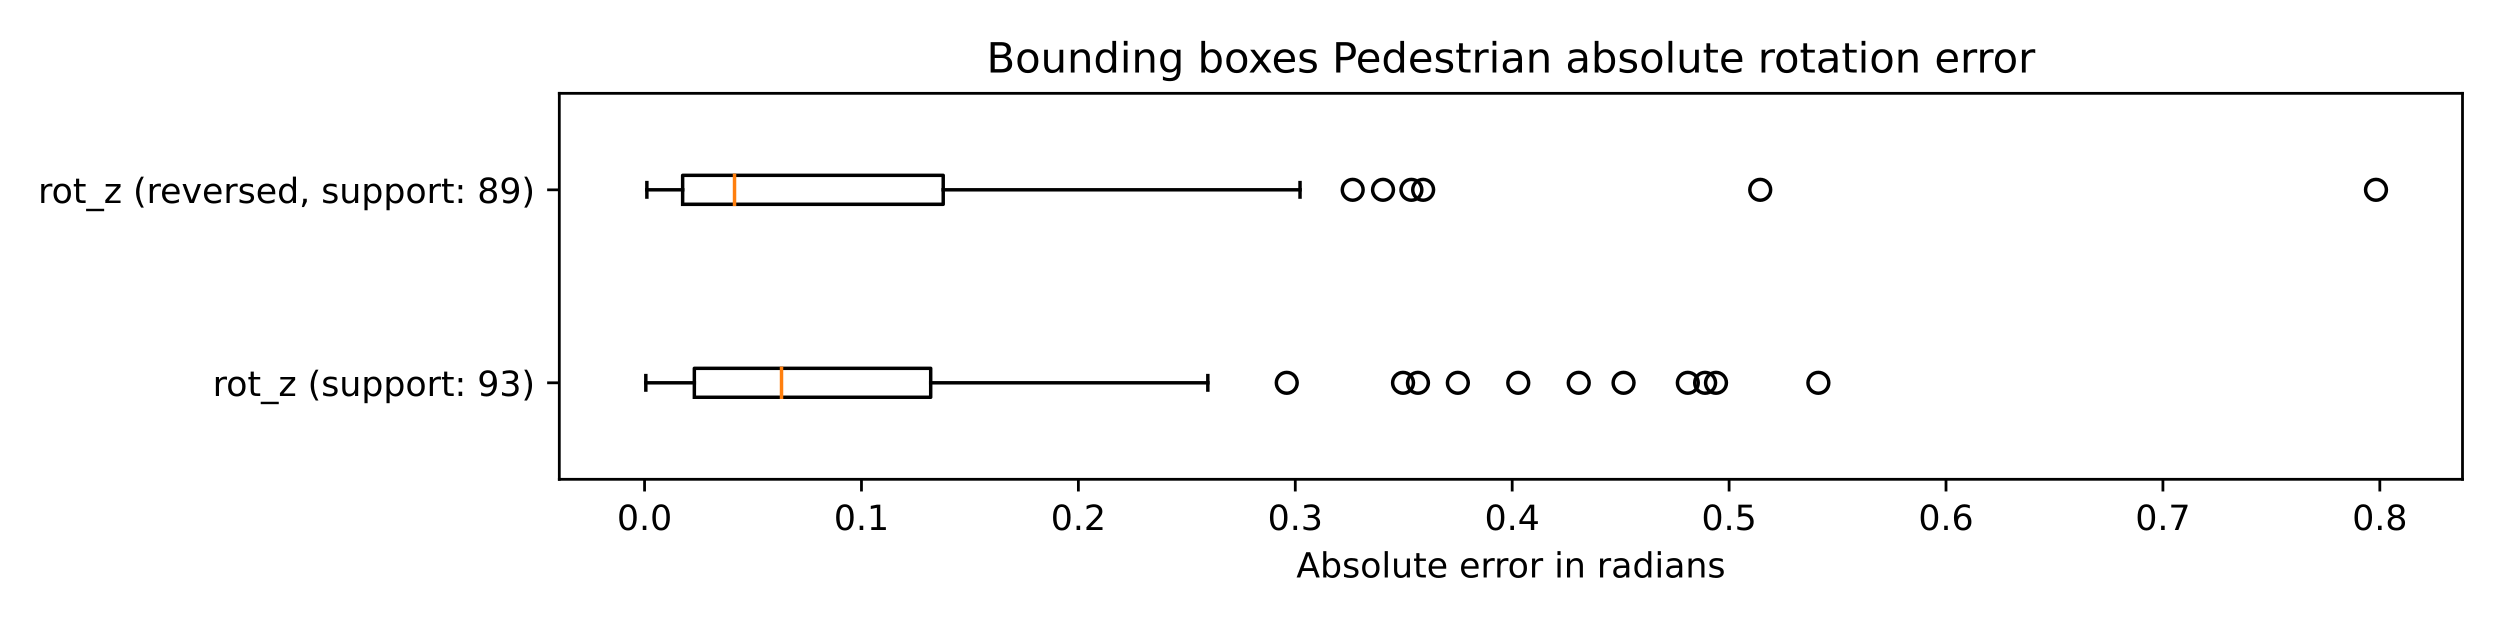
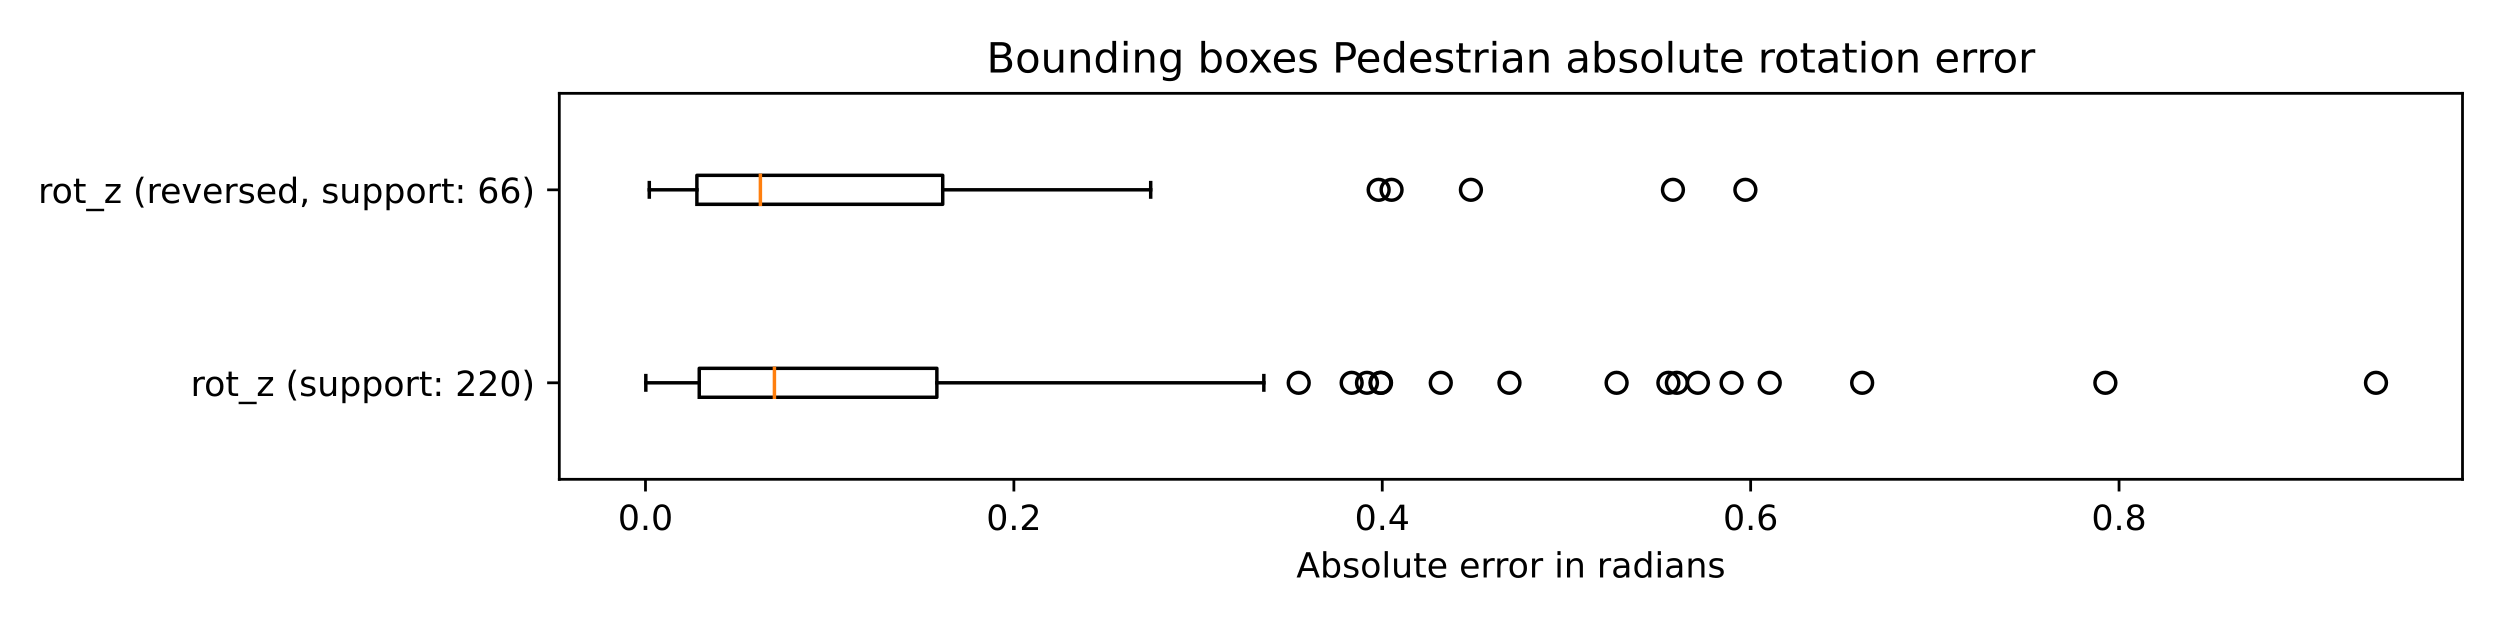
<svg xmlns="http://www.w3.org/2000/svg" xmlns:xlink="http://www.w3.org/1999/xlink" width="720pt" height="180pt" viewBox="0 0 720 180" version="1.1">
  <defs>
    <style type="text/css">*{stroke-linejoin: round; stroke-linecap: butt}</style>
  </defs>
  <g id="figure_1">
    <g id="patch_1">
      <path d="M 0 180  L 720 180  L 720 0  L 0 0  z " style="fill: #ffffff" />
    </g>
    <g id="axes_1">
      <g id="patch_2">
        <path d="M 161.08 138.04  L 709.2 138.04  L 709.2 26.88  L 161.08 26.88  z " style="fill: #ffffff" />
      </g>
      <g id="matplotlib.axis_1">
        <g id="xtick_1">
          <g id="line2d_1">
            <defs>
-               <path id="m7c2c3f7675" d="M 0 0  L 0 3.5  " style="stroke: #000000; stroke-width: 0.8" />
+               <path id="mb8ee60c4e0" d="M 0 0  L 0 3.5  " style="stroke: #000000; stroke-width: 0.8" />
            </defs>
            <g>
-               <use xlink:href="#m7c2c3f7675" x="185.633" y="138.04" style="stroke: #000000; stroke-width: 0.8" />
+               <use xlink:href="#mb8ee60c4e0" x="185.899" y="138.04" style="stroke: #000000; stroke-width: 0.8" />
            </g>
          </g>
          <g id="text_1">
-             <g transform="translate(177.6816 152.6384)scale(0.1 -0.1)">
+             <g transform="translate(177.9479 152.6384)scale(0.1 -0.1)">
              <defs>
                <path id="DejaVuSans-30" d="M 2034 4250  Q 1547 4250 1301 3770  Q 1056 3291 1056 2328  Q 1056 1369 1301 889  Q 1547 409 2034 409  Q 2525 409 2770 889  Q 3016 1369 3016 2328  Q 3016 3291 2770 3770  Q 2525 4250 2034 4250  z M 2034 4750  Q 2819 4750 3233 4129  Q 3647 3509 3647 2328  Q 3647 1150 3233 529  Q 2819 -91 2034 -91  Q 1250 -91 836 529  Q 422 1150 422 2328  Q 422 3509 836 4129  Q 1250 4750 2034 4750  z " transform="scale(0.015625)" />
                <path id="DejaVuSans-2e" d="M 684 794  L 1344 794  L 1344 0  L 684 0  L 684 794  z " transform="scale(0.015625)" />
              </defs>
              <use xlink:href="#DejaVuSans-30" />
              <use xlink:href="#DejaVuSans-2e" x="63.623" />
              <use xlink:href="#DejaVuSans-30" x="95.41" />
            </g>
          </g>
        </g>
        <g id="xtick_2">
          <g id="line2d_2">
            <g>
-               <use xlink:href="#m7c2c3f7675" x="248.103" y="138.04" style="stroke: #000000; stroke-width: 0.8" />
+               <use xlink:href="#mb8ee60c4e0" x="291.996" y="138.04" style="stroke: #000000; stroke-width: 0.8" />
            </g>
          </g>
          <g id="text_2">
-             <g transform="translate(240.1511 152.6384)scale(0.1 -0.1)">
-               <defs>
-                 <path id="DejaVuSans-31" d="M 794 531  L 1825 531  L 1825 4091  L 703 3866  L 703 4441  L 1819 4666  L 2450 4666  L 2450 531  L 3481 531  L 3481 0  L 794 0  L 794 531  z " transform="scale(0.015625)" />
-               </defs>
-               <use xlink:href="#DejaVuSans-30" />
-               <use xlink:href="#DejaVuSans-2e" x="63.623" />
-               <use xlink:href="#DejaVuSans-31" x="95.41" />
+             <g transform="translate(284.0441 152.6384)scale(0.1 -0.1)">
+               <defs>
+                 <path id="DejaVuSans-32" d="M 1228 531  L 3431 531  L 3431 0  L 469 0  L 469 531  Q 828 903 1448 1529  Q 2069 2156 2228 2338  Q 2531 2678 2651 2914  Q 2772 3150 2772 3378  Q 2772 3750 2511 3984  Q 2250 4219 1831 4219  Q 1534 4219 1204 4116  Q 875 4013 500 3803  L 500 4441  Q 881 4594 1212 4672  Q 1544 4750 1819 4750  Q 2544 4750 2975 4387  Q 3406 4025 3406 3419  Q 3406 3131 3298 2873  Q 3191 2616 2906 2266  Q 2828 2175 2409 1742  Q 1991 1309 1228 531  z " transform="scale(0.015625)" />
+               </defs>
+               <use xlink:href="#DejaVuSans-30" />
+               <use xlink:href="#DejaVuSans-2e" x="63.623" />
+               <use xlink:href="#DejaVuSans-32" x="95.41" />
            </g>
          </g>
        </g>
        <g id="xtick_3">
          <g id="line2d_3">
            <g>
-               <use xlink:href="#m7c2c3f7675" x="310.572" y="138.04" style="stroke: #000000; stroke-width: 0.8" />
+               <use xlink:href="#mb8ee60c4e0" x="398.092" y="138.04" style="stroke: #000000; stroke-width: 0.8" />
            </g>
          </g>
          <g id="text_3">
-             <g transform="translate(302.6206 152.6384)scale(0.1 -0.1)">
-               <defs>
-                 <path id="DejaVuSans-32" d="M 1228 531  L 3431 531  L 3431 0  L 469 0  L 469 531  Q 828 903 1448 1529  Q 2069 2156 2228 2338  Q 2531 2678 2651 2914  Q 2772 3150 2772 3378  Q 2772 3750 2511 3984  Q 2250 4219 1831 4219  Q 1534 4219 1204 4116  Q 875 4013 500 3803  L 500 4441  Q 881 4594 1212 4672  Q 1544 4750 1819 4750  Q 2544 4750 2975 4387  Q 3406 4025 3406 3419  Q 3406 3131 3298 2873  Q 3191 2616 2906 2266  Q 2828 2175 2409 1742  Q 1991 1309 1228 531  z " transform="scale(0.015625)" />
-               </defs>
-               <use xlink:href="#DejaVuSans-30" />
-               <use xlink:href="#DejaVuSans-2e" x="63.623" />
-               <use xlink:href="#DejaVuSans-32" x="95.41" />
+             <g transform="translate(390.1403 152.6384)scale(0.1 -0.1)">
+               <defs>
+                 <path id="DejaVuSans-34" d="M 2419 4116  L 825 1625  L 2419 1625  L 2419 4116  z M 2253 4666  L 3047 4666  L 3047 1625  L 3713 1625  L 3713 1100  L 3047 1100  L 3047 0  L 2419 0  L 2419 1100  L 313 1100  L 313 1709  L 2253 4666  z " transform="scale(0.015625)" />
+               </defs>
+               <use xlink:href="#DejaVuSans-30" />
+               <use xlink:href="#DejaVuSans-2e" x="63.623" />
+               <use xlink:href="#DejaVuSans-34" x="95.41" />
            </g>
          </g>
        </g>
        <g id="xtick_4">
          <g id="line2d_4">
            <g>
-               <use xlink:href="#m7c2c3f7675" x="373.042" y="138.04" style="stroke: #000000; stroke-width: 0.8" />
+               <use xlink:href="#mb8ee60c4e0" x="504.188" y="138.04" style="stroke: #000000; stroke-width: 0.8" />
            </g>
          </g>
          <g id="text_4">
-             <g transform="translate(365.0901 152.6384)scale(0.1 -0.1)">
-               <defs>
-                 <path id="DejaVuSans-33" d="M 2597 2516  Q 3050 2419 3304 2112  Q 3559 1806 3559 1356  Q 3559 666 3084 287  Q 2609 -91 1734 -91  Q 1441 -91 1130 -33  Q 819 25 488 141  L 488 750  Q 750 597 1062 519  Q 1375 441 1716 441  Q 2309 441 2620 675  Q 2931 909 2931 1356  Q 2931 1769 2642 2001  Q 2353 2234 1838 2234  L 1294 2234  L 1294 2753  L 1863 2753  Q 2328 2753 2575 2939  Q 2822 3125 2822 3475  Q 2822 3834 2567 4026  Q 2313 4219 1838 4219  Q 1578 4219 1281 4162  Q 984 4106 628 3988  L 628 4550  Q 988 4650 1302 4700  Q 1616 4750 1894 4750  Q 2613 4750 3031 4423  Q 3450 4097 3450 3541  Q 3450 3153 3228 2886  Q 3006 2619 2597 2516  z " transform="scale(0.015625)" />
-               </defs>
-               <use xlink:href="#DejaVuSans-30" />
-               <use xlink:href="#DejaVuSans-2e" x="63.623" />
-               <use xlink:href="#DejaVuSans-33" x="95.41" />
+             <g transform="translate(496.2365 152.6384)scale(0.1 -0.1)">
+               <defs>
+                 <path id="DejaVuSans-36" d="M 2113 2584  Q 1688 2584 1439 2293  Q 1191 2003 1191 1497  Q 1191 994 1439 701  Q 1688 409 2113 409  Q 2538 409 2786 701  Q 3034 994 3034 1497  Q 3034 2003 2786 2293  Q 2538 2584 2113 2584  z M 3366 4563  L 3366 3988  Q 3128 4100 2886 4159  Q 2644 4219 2406 4219  Q 1781 4219 1451 3797  Q 1122 3375 1075 2522  Q 1259 2794 1537 2939  Q 1816 3084 2150 3084  Q 2853 3084 3261 2657  Q 3669 2231 3669 1497  Q 3669 778 3244 343  Q 2819 -91 2113 -91  Q 1303 -91 875 529  Q 447 1150 447 2328  Q 447 3434 972 4092  Q 1497 4750 2381 4750  Q 2619 4750 2861 4703  Q 3103 4656 3366 4563  z " transform="scale(0.015625)" />
+               </defs>
+               <use xlink:href="#DejaVuSans-30" />
+               <use xlink:href="#DejaVuSans-2e" x="63.623" />
+               <use xlink:href="#DejaVuSans-36" x="95.41" />
            </g>
          </g>
        </g>
        <g id="xtick_5">
          <g id="line2d_5">
            <g>
-               <use xlink:href="#m7c2c3f7675" x="435.511" y="138.04" style="stroke: #000000; stroke-width: 0.8" />
+               <use xlink:href="#mb8ee60c4e0" x="610.284" y="138.04" style="stroke: #000000; stroke-width: 0.8" />
            </g>
          </g>
          <g id="text_5">
-             <g transform="translate(427.5596 152.6384)scale(0.1 -0.1)">
-               <defs>
-                 <path id="DejaVuSans-34" d="M 2419 4116  L 825 1625  L 2419 1625  L 2419 4116  z M 2253 4666  L 3047 4666  L 3047 1625  L 3713 1625  L 3713 1100  L 3047 1100  L 3047 0  L 2419 0  L 2419 1100  L 313 1100  L 313 1709  L 2253 4666  z " transform="scale(0.015625)" />
-               </defs>
-               <use xlink:href="#DejaVuSans-30" />
-               <use xlink:href="#DejaVuSans-2e" x="63.623" />
-               <use xlink:href="#DejaVuSans-34" x="95.41" />
-             </g>
-           </g>
-         </g>
-         <g id="xtick_6">
-           <g id="line2d_6">
-             <g>
-               <use xlink:href="#m7c2c3f7675" x="497.981" y="138.04" style="stroke: #000000; stroke-width: 0.8" />
-             </g>
-           </g>
-           <g id="text_6">
-             <g transform="translate(490.0292 152.6384)scale(0.1 -0.1)">
-               <defs>
-                 <path id="DejaVuSans-35" d="M 691 4666  L 3169 4666  L 3169 4134  L 1269 4134  L 1269 2991  Q 1406 3038 1543 3061  Q 1681 3084 1819 3084  Q 2600 3084 3056 2656  Q 3513 2228 3513 1497  Q 3513 744 3044 326  Q 2575 -91 1722 -91  Q 1428 -91 1123 -41  Q 819 9 494 109  L 494 744  Q 775 591 1075 516  Q 1375 441 1709 441  Q 2250 441 2565 725  Q 2881 1009 2881 1497  Q 2881 1984 2565 2268  Q 2250 2553 1709 2553  Q 1456 2553 1204 2497  Q 953 2441 691 2322  L 691 4666  z " transform="scale(0.015625)" />
-               </defs>
-               <use xlink:href="#DejaVuSans-30" />
-               <use xlink:href="#DejaVuSans-2e" x="63.623" />
-               <use xlink:href="#DejaVuSans-35" x="95.41" />
-             </g>
-           </g>
-         </g>
-         <g id="xtick_7">
-           <g id="line2d_7">
-             <g>
-               <use xlink:href="#m7c2c3f7675" x="560.45" y="138.04" style="stroke: #000000; stroke-width: 0.8" />
-             </g>
-           </g>
-           <g id="text_7">
-             <g transform="translate(552.4987 152.6384)scale(0.1 -0.1)">
-               <defs>
-                 <path id="DejaVuSans-36" d="M 2113 2584  Q 1688 2584 1439 2293  Q 1191 2003 1191 1497  Q 1191 994 1439 701  Q 1688 409 2113 409  Q 2538 409 2786 701  Q 3034 994 3034 1497  Q 3034 2003 2786 2293  Q 2538 2584 2113 2584  z M 3366 4563  L 3366 3988  Q 3128 4100 2886 4159  Q 2644 4219 2406 4219  Q 1781 4219 1451 3797  Q 1122 3375 1075 2522  Q 1259 2794 1537 2939  Q 1816 3084 2150 3084  Q 2853 3084 3261 2657  Q 3669 2231 3669 1497  Q 3669 778 3244 343  Q 2819 -91 2113 -91  Q 1303 -91 875 529  Q 447 1150 447 2328  Q 447 3434 972 4092  Q 1497 4750 2381 4750  Q 2619 4750 2861 4703  Q 3103 4656 3366 4563  z " transform="scale(0.015625)" />
-               </defs>
-               <use xlink:href="#DejaVuSans-30" />
-               <use xlink:href="#DejaVuSans-2e" x="63.623" />
-               <use xlink:href="#DejaVuSans-36" x="95.41" />
-             </g>
-           </g>
-         </g>
-         <g id="xtick_8">
-           <g id="line2d_8">
-             <g>
-               <use xlink:href="#m7c2c3f7675" x="622.92" y="138.04" style="stroke: #000000; stroke-width: 0.8" />
-             </g>
-           </g>
-           <g id="text_8">
-             <g transform="translate(614.9682 152.6384)scale(0.1 -0.1)">
-               <defs>
-                 <path id="DejaVuSans-37" d="M 525 4666  L 3525 4666  L 3525 4397  L 1831 0  L 1172 0  L 2766 4134  L 525 4134  L 525 4666  z " transform="scale(0.015625)" />
-               </defs>
-               <use xlink:href="#DejaVuSans-30" />
-               <use xlink:href="#DejaVuSans-2e" x="63.623" />
-               <use xlink:href="#DejaVuSans-37" x="95.41" />
-             </g>
-           </g>
-         </g>
-         <g id="xtick_9">
-           <g id="line2d_9">
-             <g>
-               <use xlink:href="#m7c2c3f7675" x="685.389" y="138.04" style="stroke: #000000; stroke-width: 0.8" />
-             </g>
-           </g>
-           <g id="text_9">
-             <g transform="translate(677.4377 152.6384)scale(0.1 -0.1)">
+             <g transform="translate(602.3327 152.6384)scale(0.1 -0.1)">
              <defs>
                <path id="DejaVuSans-38" d="M 2034 2216  Q 1584 2216 1326 1975  Q 1069 1734 1069 1313  Q 1069 891 1326 650  Q 1584 409 2034 409  Q 2484 409 2743 651  Q 3003 894 3003 1313  Q 3003 1734 2745 1975  Q 2488 2216 2034 2216  z M 1403 2484  Q 997 2584 770 2862  Q 544 3141 544 3541  Q 544 4100 942 4425  Q 1341 4750 2034 4750  Q 2731 4750 3128 4425  Q 3525 4100 3525 3541  Q 3525 3141 3298 2862  Q 3072 2584 2669 2484  Q 3125 2378 3379 2068  Q 3634 1759 3634 1313  Q 3634 634 3220 271  Q 2806 -91 2034 -91  Q 1263 -91 848 271  Q 434 634 434 1313  Q 434 1759 690 2068  Q 947 2378 1403 2484  z M 1172 3481  Q 1172 3119 1398 2916  Q 1625 2713 2034 2713  Q 2441 2713 2670 2916  Q 2900 3119 2900 3481  Q 2900 3844 2670 4047  Q 2441 4250 2034 4250  Q 1625 4250 1398 4047  Q 1172 3844 1172 3481  z " transform="scale(0.015625)" />
              </defs>
              <use xlink:href="#DejaVuSans-30" />
              <use xlink:href="#DejaVuSans-2e" x="63.623" />
              <use xlink:href="#DejaVuSans-38" x="95.41" />
            </g>
          </g>
        </g>
-         <g id="text_10">
+         <g id="text_6">
          <g transform="translate(373.3392 166.3166)scale(0.1 -0.1)">
            <defs>
              <path id="DejaVuSans-41" d="M 2188 4044  L 1331 1722  L 3047 1722  L 2188 4044  z M 1831 4666  L 2547 4666  L 4325 0  L 3669 0  L 3244 1197  L 1141 1197  L 716 0  L 50 0  L 1831 4666  z " transform="scale(0.015625)" />
              <path id="DejaVuSans-62" d="M 3116 1747  Q 3116 2381 2855 2742  Q 2594 3103 2138 3103  Q 1681 3103 1420 2742  Q 1159 2381 1159 1747  Q 1159 1113 1420 752  Q 1681 391 2138 391  Q 2594 391 2855 752  Q 3116 1113 3116 1747  z M 1159 2969  Q 1341 3281 1617 3432  Q 1894 3584 2278 3584  Q 2916 3584 3314 3078  Q 3713 2572 3713 1747  Q 3713 922 3314 415  Q 2916 -91 2278 -91  Q 1894 -91 1617 61  Q 1341 213 1159 525  L 1159 0  L 581 0  L 581 4863  L 1159 4863  L 1159 2969  z " transform="scale(0.015625)" />
              <path id="DejaVuSans-73" d="M 2834 3397  L 2834 2853  Q 2591 2978 2328 3040  Q 2066 3103 1784 3103  Q 1356 3103 1142 2972  Q 928 2841 928 2578  Q 928 2378 1081 2264  Q 1234 2150 1697 2047  L 1894 2003  Q 2506 1872 2764 1633  Q 3022 1394 3022 966  Q 3022 478 2636 193  Q 2250 -91 1575 -91  Q 1294 -91 989 -36  Q 684 19 347 128  L 347 722  Q 666 556 975 473  Q 1284 391 1588 391  Q 1994 391 2212 530  Q 2431 669 2431 922  Q 2431 1156 2273 1281  Q 2116 1406 1581 1522  L 1381 1569  Q 847 1681 609 1914  Q 372 2147 372 2553  Q 372 3047 722 3315  Q 1072 3584 1716 3584  Q 2034 3584 2315 3537  Q 2597 3491 2834 3397  z " transform="scale(0.015625)" />
              <path id="DejaVuSans-6f" d="M 1959 3097  Q 1497 3097 1228 2736  Q 959 2375 959 1747  Q 959 1119 1226 758  Q 1494 397 1959 397  Q 2419 397 2687 759  Q 2956 1122 2956 1747  Q 2956 2369 2687 2733  Q 2419 3097 1959 3097  z M 1959 3584  Q 2709 3584 3137 3096  Q 3566 2609 3566 1747  Q 3566 888 3137 398  Q 2709 -91 1959 -91  Q 1206 -91 779 398  Q 353 888 353 1747  Q 353 2609 779 3096  Q 1206 3584 1959 3584  z " transform="scale(0.015625)" />
              <path id="DejaVuSans-6c" d="M 603 4863  L 1178 4863  L 1178 0  L 603 0  L 603 4863  z " transform="scale(0.015625)" />
              <path id="DejaVuSans-75" d="M 544 1381  L 544 3500  L 1119 3500  L 1119 1403  Q 1119 906 1312 657  Q 1506 409 1894 409  Q 2359 409 2629 706  Q 2900 1003 2900 1516  L 2900 3500  L 3475 3500  L 3475 0  L 2900 0  L 2900 538  Q 2691 219 2414 64  Q 2138 -91 1772 -91  Q 1169 -91 856 284  Q 544 659 544 1381  z M 1991 3584  L 1991 3584  z " transform="scale(0.015625)" />
              <path id="DejaVuSans-74" d="M 1172 4494  L 1172 3500  L 2356 3500  L 2356 3053  L 1172 3053  L 1172 1153  Q 1172 725 1289 603  Q 1406 481 1766 481  L 2356 481  L 2356 0  L 1766 0  Q 1100 0 847 248  Q 594 497 594 1153  L 594 3053  L 172 3053  L 172 3500  L 594 3500  L 594 4494  L 1172 4494  z " transform="scale(0.015625)" />
              <path id="DejaVuSans-65" d="M 3597 1894  L 3597 1613  L 953 1613  Q 991 1019 1311 708  Q 1631 397 2203 397  Q 2534 397 2845 478  Q 3156 559 3463 722  L 3463 178  Q 3153 47 2828 -22  Q 2503 -91 2169 -91  Q 1331 -91 842 396  Q 353 884 353 1716  Q 353 2575 817 3079  Q 1281 3584 2069 3584  Q 2775 3584 3186 3129  Q 3597 2675 3597 1894  z M 3022 2063  Q 3016 2534 2758 2815  Q 2500 3097 2075 3097  Q 1594 3097 1305 2825  Q 1016 2553 972 2059  L 3022 2063  z " transform="scale(0.015625)" />
              <path id="DejaVuSans-20" transform="scale(0.015625)" />
              <path id="DejaVuSans-72" d="M 2631 2963  Q 2534 3019 2420 3045  Q 2306 3072 2169 3072  Q 1681 3072 1420 2755  Q 1159 2438 1159 1844  L 1159 0  L 581 0  L 581 3500  L 1159 3500  L 1159 2956  Q 1341 3275 1631 3429  Q 1922 3584 2338 3584  Q 2397 3584 2469 3576  Q 2541 3569 2628 3553  L 2631 2963  z " transform="scale(0.015625)" />
              <path id="DejaVuSans-69" d="M 603 3500  L 1178 3500  L 1178 0  L 603 0  L 603 3500  z M 603 4863  L 1178 4863  L 1178 4134  L 603 4134  L 603 4863  z " transform="scale(0.015625)" />
              <path id="DejaVuSans-6e" d="M 3513 2113  L 3513 0  L 2938 0  L 2938 2094  Q 2938 2591 2744 2837  Q 2550 3084 2163 3084  Q 1697 3084 1428 2787  Q 1159 2491 1159 1978  L 1159 0  L 581 0  L 581 3500  L 1159 3500  L 1159 2956  Q 1366 3272 1645 3428  Q 1925 3584 2291 3584  Q 2894 3584 3203 3211  Q 3513 2838 3513 2113  z " transform="scale(0.015625)" />
              <path id="DejaVuSans-61" d="M 2194 1759  Q 1497 1759 1228 1600  Q 959 1441 959 1056  Q 959 750 1161 570  Q 1363 391 1709 391  Q 2188 391 2477 730  Q 2766 1069 2766 1631  L 2766 1759  L 2194 1759  z M 3341 1997  L 3341 0  L 2766 0  L 2766 531  Q 2569 213 2275 61  Q 1981 -91 1556 -91  Q 1019 -91 701 211  Q 384 513 384 1019  Q 384 1609 779 1909  Q 1175 2209 1959 2209  L 2766 2209  L 2766 2266  Q 2766 2663 2505 2880  Q 2244 3097 1772 3097  Q 1472 3097 1187 3025  Q 903 2953 641 2809  L 641 3341  Q 956 3463 1253 3523  Q 1550 3584 1831 3584  Q 2591 3584 2966 3190  Q 3341 2797 3341 1997  z " transform="scale(0.015625)" />
              <path id="DejaVuSans-64" d="M 2906 2969  L 2906 4863  L 3481 4863  L 3481 0  L 2906 0  L 2906 525  Q 2725 213 2448 61  Q 2172 -91 1784 -91  Q 1150 -91 751 415  Q 353 922 353 1747  Q 353 2572 751 3078  Q 1150 3584 1784 3584  Q 2172 3584 2448 3432  Q 2725 3281 2906 2969  z M 947 1747  Q 947 1113 1208 752  Q 1469 391 1925 391  Q 2381 391 2643 752  Q 2906 1113 2906 1747  Q 2906 2381 2643 2742  Q 2381 3103 1925 3103  Q 1469 3103 1208 2742  Q 947 2381 947 1747  z " transform="scale(0.015625)" />
            </defs>
            <use xlink:href="#DejaVuSans-41" />
            <use xlink:href="#DejaVuSans-62" x="68.408" />
            <use xlink:href="#DejaVuSans-73" x="131.885" />
            <use xlink:href="#DejaVuSans-6f" x="183.984" />
            <use xlink:href="#DejaVuSans-6c" x="245.166" />
            <use xlink:href="#DejaVuSans-75" x="272.949" />
            <use xlink:href="#DejaVuSans-74" x="336.328" />
            <use xlink:href="#DejaVuSans-65" x="375.537" />
            <use xlink:href="#DejaVuSans-20" x="437.061" />
            <use xlink:href="#DejaVuSans-65" x="468.848" />
            <use xlink:href="#DejaVuSans-72" x="530.371" />
            <use xlink:href="#DejaVuSans-72" x="569.734" />
            <use xlink:href="#DejaVuSans-6f" x="608.598" />
            <use xlink:href="#DejaVuSans-72" x="669.779" />
            <use xlink:href="#DejaVuSans-20" x="710.893" />
            <use xlink:href="#DejaVuSans-69" x="742.68" />
            <use xlink:href="#DejaVuSans-6e" x="770.463" />
            <use xlink:href="#DejaVuSans-20" x="833.842" />
            <use xlink:href="#DejaVuSans-72" x="865.629" />
            <use xlink:href="#DejaVuSans-61" x="906.742" />
            <use xlink:href="#DejaVuSans-64" x="968.021" />
            <use xlink:href="#DejaVuSans-69" x="1031.498" />
            <use xlink:href="#DejaVuSans-61" x="1059.281" />
            <use xlink:href="#DejaVuSans-6e" x="1120.561" />
            <use xlink:href="#DejaVuSans-73" x="1183.939" />
          </g>
        </g>
      </g>
      <g id="matplotlib.axis_2">
        <g id="ytick_1">
-           <g id="line2d_10">
+           <g id="line2d_6">
            <defs>
-               <path id="m7f4e89181f" d="M 0 0  L -3.5 0  " style="stroke: #000000; stroke-width: 0.8" />
+               <path id="m06d9826f06" d="M 0 0  L -3.5 0  " style="stroke: #000000; stroke-width: 0.8" />
            </defs>
            <g>
-               <use xlink:href="#m7f4e89181f" x="161.08" y="110.25" style="stroke: #000000; stroke-width: 0.8" />
-             </g>
-           </g>
-           <g id="text_11">
-             <g transform="translate(61.25969 114.0438)scale(0.1 -0.1)">
+               <use xlink:href="#m06d9826f06" x="161.08" y="110.25" style="stroke: #000000; stroke-width: 0.8" />
+             </g>
+           </g>
+           <g id="text_7">
+             <g transform="translate(54.89719 114.0438)scale(0.1 -0.1)">
              <defs>
                <path id="DejaVuSans-5f" d="M 3263 -1063  L 3263 -1509  L -63 -1509  L -63 -1063  L 3263 -1063  z " transform="scale(0.015625)" />
                <path id="DejaVuSans-7a" d="M 353 3500  L 3084 3500  L 3084 2975  L 922 459  L 3084 459  L 3084 0  L 275 0  L 275 525  L 2438 3041  L 353 3041  L 353 3500  z " transform="scale(0.015625)" />
                <path id="DejaVuSans-28" d="M 1984 4856  Q 1566 4138 1362 3434  Q 1159 2731 1159 2009  Q 1159 1288 1364 580  Q 1569 -128 1984 -844  L 1484 -844  Q 1016 -109 783 600  Q 550 1309 550 2009  Q 550 2706 781 3412  Q 1013 4119 1484 4856  L 1984 4856  z " transform="scale(0.015625)" />
                <path id="DejaVuSans-70" d="M 1159 525  L 1159 -1331  L 581 -1331  L 581 3500  L 1159 3500  L 1159 2969  Q 1341 3281 1617 3432  Q 1894 3584 2278 3584  Q 2916 3584 3314 3078  Q 3713 2572 3713 1747  Q 3713 922 3314 415  Q 2916 -91 2278 -91  Q 1894 -91 1617 61  Q 1341 213 1159 525  z M 3116 1747  Q 3116 2381 2855 2742  Q 2594 3103 2138 3103  Q 1681 3103 1420 2742  Q 1159 2381 1159 1747  Q 1159 1113 1420 752  Q 1681 391 2138 391  Q 2594 391 2855 752  Q 3116 1113 3116 1747  z " transform="scale(0.015625)" />
                <path id="DejaVuSans-3a" d="M 750 794  L 1409 794  L 1409 0  L 750 0  L 750 794  z M 750 3309  L 1409 3309  L 1409 2516  L 750 2516  L 750 3309  z " transform="scale(0.015625)" />
-                 <path id="DejaVuSans-39" d="M 703 97  L 703 672  Q 941 559 1184 500  Q 1428 441 1663 441  Q 2288 441 2617 861  Q 2947 1281 2994 2138  Q 2813 1869 2534 1725  Q 2256 1581 1919 1581  Q 1219 1581 811 2004  Q 403 2428 403 3163  Q 403 3881 828 4315  Q 1253 4750 1959 4750  Q 2769 4750 3195 4129  Q 3622 3509 3622 2328  Q 3622 1225 3098 567  Q 2575 -91 1691 -91  Q 1453 -91 1209 -44  Q 966 3 703 97  z M 1959 2075  Q 2384 2075 2632 2365  Q 2881 2656 2881 3163  Q 2881 3666 2632 3958  Q 2384 4250 1959 4250  Q 1534 4250 1286 3958  Q 1038 3666 1038 3163  Q 1038 2656 1286 2365  Q 1534 2075 1959 2075  z " transform="scale(0.015625)" />
                <path id="DejaVuSans-29" d="M 513 4856  L 1013 4856  Q 1481 4119 1714 3412  Q 1947 2706 1947 2009  Q 1947 1309 1714 600  Q 1481 -109 1013 -844  L 513 -844  Q 928 -128 1133 580  Q 1338 1288 1338 2009  Q 1338 2731 1133 3434  Q 928 4138 513 4856  z " transform="scale(0.015625)" />
              </defs>
              <use xlink:href="#DejaVuSans-72" />
              <use xlink:href="#DejaVuSans-6f" x="38.863" />
              <use xlink:href="#DejaVuSans-74" x="100.045" />
              <use xlink:href="#DejaVuSans-5f" x="139.254" />
              <use xlink:href="#DejaVuSans-7a" x="189.254" />
              <use xlink:href="#DejaVuSans-20" x="241.744" />
              <use xlink:href="#DejaVuSans-28" x="273.531" />
              <use xlink:href="#DejaVuSans-73" x="312.545" />
              <use xlink:href="#DejaVuSans-75" x="364.645" />
              <use xlink:href="#DejaVuSans-70" x="428.023" />
              <use xlink:href="#DejaVuSans-70" x="491.5" />
              <use xlink:href="#DejaVuSans-6f" x="554.977" />
              <use xlink:href="#DejaVuSans-72" x="616.158" />
              <use xlink:href="#DejaVuSans-74" x="657.271" />
              <use xlink:href="#DejaVuSans-3a" x="696.48" />
              <use xlink:href="#DejaVuSans-20" x="730.172" />
-               <use xlink:href="#DejaVuSans-39" x="761.959" />
-               <use xlink:href="#DejaVuSans-33" x="825.582" />
-               <use xlink:href="#DejaVuSans-29" x="889.205" />
+               <use xlink:href="#DejaVuSans-32" x="761.959" />
+               <use xlink:href="#DejaVuSans-32" x="825.582" />
+               <use xlink:href="#DejaVuSans-30" x="889.205" />
+               <use xlink:href="#DejaVuSans-29" x="952.828" />
            </g>
          </g>
        </g>
        <g id="ytick_2">
-           <g id="line2d_11">
-             <g>
-               <use xlink:href="#m7f4e89181f" x="161.08" y="54.67" style="stroke: #000000; stroke-width: 0.8" />
-             </g>
-           </g>
-           <g id="text_12">
+           <g id="line2d_7">
+             <g>
+               <use xlink:href="#m06d9826f06" x="161.08" y="54.67" style="stroke: #000000; stroke-width: 0.8" />
+             </g>
+           </g>
+           <g id="text_8">
            <g transform="translate(10.97063 58.46922)scale(0.1 -0.1)">
              <defs>
                <path id="DejaVuSans-76" d="M 191 3500  L 800 3500  L 1894 563  L 2988 3500  L 3597 3500  L 2284 0  L 1503 0  L 191 3500  z " transform="scale(0.015625)" />
                <path id="DejaVuSans-2c" d="M 750 794  L 1409 794  L 1409 256  L 897 -744  L 494 -744  L 750 256  L 750 794  z " transform="scale(0.015625)" />
              </defs>
              <use xlink:href="#DejaVuSans-72" />
              <use xlink:href="#DejaVuSans-6f" x="38.863" />
              <use xlink:href="#DejaVuSans-74" x="100.045" />
              <use xlink:href="#DejaVuSans-5f" x="139.254" />
              <use xlink:href="#DejaVuSans-7a" x="189.254" />
              <use xlink:href="#DejaVuSans-20" x="241.744" />
              <use xlink:href="#DejaVuSans-28" x="273.531" />
              <use xlink:href="#DejaVuSans-72" x="312.545" />
              <use xlink:href="#DejaVuSans-65" x="351.408" />
              <use xlink:href="#DejaVuSans-76" x="412.932" />
              <use xlink:href="#DejaVuSans-65" x="472.111" />
              <use xlink:href="#DejaVuSans-72" x="533.635" />
              <use xlink:href="#DejaVuSans-73" x="574.748" />
              <use xlink:href="#DejaVuSans-65" x="626.848" />
              <use xlink:href="#DejaVuSans-64" x="688.371" />
              <use xlink:href="#DejaVuSans-2c" x="751.848" />
              <use xlink:href="#DejaVuSans-20" x="783.635" />
              <use xlink:href="#DejaVuSans-73" x="815.422" />
              <use xlink:href="#DejaVuSans-75" x="867.521" />
              <use xlink:href="#DejaVuSans-70" x="930.9" />
              <use xlink:href="#DejaVuSans-70" x="994.377" />
              <use xlink:href="#DejaVuSans-6f" x="1057.854" />
              <use xlink:href="#DejaVuSans-72" x="1119.035" />
              <use xlink:href="#DejaVuSans-74" x="1160.148" />
              <use xlink:href="#DejaVuSans-3a" x="1199.357" />
              <use xlink:href="#DejaVuSans-20" x="1233.049" />
-               <use xlink:href="#DejaVuSans-38" x="1264.836" />
-               <use xlink:href="#DejaVuSans-39" x="1328.459" />
+               <use xlink:href="#DejaVuSans-36" x="1264.836" />
+               <use xlink:href="#DejaVuSans-36" x="1328.459" />
              <use xlink:href="#DejaVuSans-29" x="1392.082" />
            </g>
          </g>
        </g>
      </g>
+       <g id="line2d_8">
+         <path d="M 201.384 114.418  L 201.384 106.082  L 269.818 106.082  L 269.818 114.418  L 201.384 114.418  " clip-path="url(#pc46231540d)" style="fill: none; stroke: #000000; stroke-linecap: square" />
+       </g>
+       <g id="line2d_9">
+         <path d="M 201.384 110.25  L 185.995 110.25  " clip-path="url(#pc46231540d)" style="fill: none; stroke: #000000; stroke-linecap: square" />
+       </g>
+       <g id="line2d_10">
+         <path d="M 269.818 110.25  L 363.986 110.25  " clip-path="url(#pc46231540d)" style="fill: none; stroke: #000000; stroke-linecap: square" />
+       </g>
+       <g id="line2d_11">
+         <path d="M 185.995 112.334  L 185.995 108.166  " clip-path="url(#pc46231540d)" style="fill: none; stroke: #000000; stroke-linecap: square" />
+       </g>
      <g id="line2d_12">
-         <path d="M 199.971 114.418  L 199.971 106.082  L 268.04 106.082  L 268.04 114.418  L 199.971 114.418  " clip-path="url(#pf03df7c2d0)" style="fill: none; stroke: #000000; stroke-linecap: square" />
+         <path d="M 363.986 112.334  L 363.986 108.166  " clip-path="url(#pc46231540d)" style="fill: none; stroke: #000000; stroke-linecap: square" />
      </g>
      <g id="line2d_13">
-         <path d="M 199.971 110.25  L 185.995 110.25  " clip-path="url(#pf03df7c2d0)" style="fill: none; stroke: #000000; stroke-linecap: square" />
+         <defs>
+           <path id="m5059abcd4f" d="M 0 3  C 0.796 3 1.559 2.684 2.121 2.121  C 2.684 1.559 3 0.796 3 0  C 3 -0.796 2.684 -1.559 2.121 -2.121  C 1.559 -2.684 0.796 -3 0 -3  C -0.796 -3 -1.559 -2.684 -2.121 -2.121  C -2.684 -1.559 -3 -0.796 -3 0  C -3 0.796 -2.684 1.559 -2.121 2.121  C -1.559 2.684 -0.796 3 0 3  z " style="stroke: #000000" />
+         </defs>
+         <g clip-path="url(#pc46231540d)">
+           <use xlink:href="#m5059abcd4f" x="482.94" y="110.25" style="fill-opacity: 0; stroke: #000000" />
+           <use xlink:href="#m5059abcd4f" x="606.345" y="110.25" style="fill-opacity: 0; stroke: #000000" />
+           <use xlink:href="#m5059abcd4f" x="389.275" y="110.25" style="fill-opacity: 0; stroke: #000000" />
+           <use xlink:href="#m5059abcd4f" x="536.299" y="110.25" style="fill-opacity: 0; stroke: #000000" />
+           <use xlink:href="#m5059abcd4f" x="684.285" y="110.25" style="fill-opacity: 0; stroke: #000000" />
+           <use xlink:href="#m5059abcd4f" x="393.689" y="110.25" style="fill-opacity: 0; stroke: #000000" />
+           <use xlink:href="#m5059abcd4f" x="414.941" y="110.25" style="fill-opacity: 0; stroke: #000000" />
+           <use xlink:href="#m5059abcd4f" x="397.731" y="110.25" style="fill-opacity: 0; stroke: #000000" />
+           <use xlink:href="#m5059abcd4f" x="397.576" y="110.25" style="fill-opacity: 0; stroke: #000000" />
+           <use xlink:href="#m5059abcd4f" x="374.032" y="110.25" style="fill-opacity: 0; stroke: #000000" />
+           <use xlink:href="#m5059abcd4f" x="465.583" y="110.25" style="fill-opacity: 0; stroke: #000000" />
+           <use xlink:href="#m5059abcd4f" x="488.994" y="110.25" style="fill-opacity: 0; stroke: #000000" />
+           <use xlink:href="#m5059abcd4f" x="434.725" y="110.25" style="fill-opacity: 0; stroke: #000000" />
+           <use xlink:href="#m5059abcd4f" x="480.495" y="110.25" style="fill-opacity: 0; stroke: #000000" />
+           <use xlink:href="#m5059abcd4f" x="498.689" y="110.25" style="fill-opacity: 0; stroke: #000000" />
+           <use xlink:href="#m5059abcd4f" x="509.68" y="110.25" style="fill-opacity: 0; stroke: #000000" />
+         </g>
      </g>
      <g id="line2d_14">
-         <path d="M 268.04 110.25  L 347.854 110.25  " clip-path="url(#pf03df7c2d0)" style="fill: none; stroke: #000000; stroke-linecap: square" />
+         <path d="M 200.704 58.839  L 200.704 50.502  L 271.503 50.502  L 271.503 58.839  L 200.704 58.839  " clip-path="url(#pc46231540d)" style="fill: none; stroke: #000000; stroke-linecap: square" />
      </g>
      <g id="line2d_15">
-         <path d="M 185.995 112.334  L 185.995 108.166  " clip-path="url(#pf03df7c2d0)" style="fill: none; stroke: #000000; stroke-linecap: square" />
+         <path d="M 200.704 54.67  L 186.999 54.67  " clip-path="url(#pc46231540d)" style="fill: none; stroke: #000000; stroke-linecap: square" />
      </g>
      <g id="line2d_16">
-         <path d="M 347.854 112.334  L 347.854 108.166  " clip-path="url(#pf03df7c2d0)" style="fill: none; stroke: #000000; stroke-linecap: square" />
+         <path d="M 271.503 54.67  L 331.399 54.67  " clip-path="url(#pc46231540d)" style="fill: none; stroke: #000000; stroke-linecap: square" />
      </g>
      <g id="line2d_17">
-         <defs>
-           <path id="m1a368145c4" d="M 0 3  C 0.796 3 1.559 2.684 2.121 2.121  C 2.684 1.559 3 0.796 3 0  C 3 -0.796 2.684 -1.559 2.121 -2.121  C 1.559 -2.684 0.796 -3 0 -3  C -0.796 -3 -1.559 -2.684 -2.121 -2.121  C -2.684 -1.559 -3 -0.796 -3 0  C -3 0.796 -2.684 1.559 -2.121 2.121  C -1.559 2.684 -0.796 3 0 3  z " style="stroke: #000000" />
-         </defs>
-         <g clip-path="url(#pf03df7c2d0)">
-           <use xlink:href="#m1a368145c4" x="370.585" y="110.25" style="fill-opacity: 0; stroke: #000000" />
-           <use xlink:href="#m1a368145c4" x="486.097" y="110.25" style="fill-opacity: 0; stroke: #000000" />
-           <use xlink:href="#m1a368145c4" x="419.864" y="110.25" style="fill-opacity: 0; stroke: #000000" />
-           <use xlink:href="#m1a368145c4" x="491.074" y="110.25" style="fill-opacity: 0; stroke: #000000" />
-           <use xlink:href="#m1a368145c4" x="454.676" y="110.25" style="fill-opacity: 0; stroke: #000000" />
-           <use xlink:href="#m1a368145c4" x="408.374" y="110.25" style="fill-opacity: 0; stroke: #000000" />
-           <use xlink:href="#m1a368145c4" x="404.072" y="110.25" style="fill-opacity: 0; stroke: #000000" />
-           <use xlink:href="#m1a368145c4" x="437.259" y="110.25" style="fill-opacity: 0; stroke: #000000" />
-           <use xlink:href="#m1a368145c4" x="523.692" y="110.25" style="fill-opacity: 0; stroke: #000000" />
-           <use xlink:href="#m1a368145c4" x="494.208" y="110.25" style="fill-opacity: 0; stroke: #000000" />
-           <use xlink:href="#m1a368145c4" x="467.584" y="110.25" style="fill-opacity: 0; stroke: #000000" />
-         </g>
+         <path d="M 186.999 56.754  L 186.999 52.586  " clip-path="url(#pc46231540d)" style="fill: none; stroke: #000000; stroke-linecap: square" />
      </g>
      <g id="line2d_18">
-         <path d="M 196.601 58.839  L 196.601 50.502  L 271.647 50.502  L 271.647 58.839  L 196.601 58.839  " clip-path="url(#pf03df7c2d0)" style="fill: none; stroke: #000000; stroke-linecap: square" />
+         <path d="M 331.399 56.754  L 331.399 52.586  " clip-path="url(#pc46231540d)" style="fill: none; stroke: #000000; stroke-linecap: square" />
      </g>
      <g id="line2d_19">
-         <path d="M 196.601 54.67  L 186.299 54.67  " clip-path="url(#pf03df7c2d0)" style="fill: none; stroke: #000000; stroke-linecap: square" />
+         <g clip-path="url(#pc46231540d)">
+           <use xlink:href="#m5059abcd4f" x="423.622" y="54.67" style="fill-opacity: 0; stroke: #000000" />
+           <use xlink:href="#m5059abcd4f" x="502.668" y="54.67" style="fill-opacity: 0; stroke: #000000" />
+           <use xlink:href="#m5059abcd4f" x="397.055" y="54.67" style="fill-opacity: 0; stroke: #000000" />
+           <use xlink:href="#m5059abcd4f" x="481.806" y="54.67" style="fill-opacity: 0; stroke: #000000" />
+           <use xlink:href="#m5059abcd4f" x="400.773" y="54.67" style="fill-opacity: 0; stroke: #000000" />
+         </g>
      </g>
      <g id="line2d_20">
-         <path d="M 271.647 54.67  L 374.406 54.67  " clip-path="url(#pf03df7c2d0)" style="fill: none; stroke: #000000; stroke-linecap: square" />
+         <path d="M 223.033 114.418  L 223.033 106.082  " clip-path="url(#pc46231540d)" style="fill: none; stroke: #ff7f0e; stroke-linecap: square" />
      </g>
      <g id="line2d_21">
-         <path d="M 186.299 56.754  L 186.299 52.586  " clip-path="url(#pf03df7c2d0)" style="fill: none; stroke: #000000; stroke-linecap: square" />
-       </g>
-       <g id="line2d_22">
-         <path d="M 374.406 56.754  L 374.406 52.586  " clip-path="url(#pf03df7c2d0)" style="fill: none; stroke: #000000; stroke-linecap: square" />
-       </g>
-       <g id="line2d_23">
-         <g clip-path="url(#pf03df7c2d0)">
-           <use xlink:href="#m1a368145c4" x="506.946" y="54.67" style="fill-opacity: 0; stroke: #000000" />
-           <use xlink:href="#m1a368145c4" x="409.865" y="54.67" style="fill-opacity: 0; stroke: #000000" />
-           <use xlink:href="#m1a368145c4" x="406.485" y="54.67" style="fill-opacity: 0; stroke: #000000" />
-           <use xlink:href="#m1a368145c4" x="389.579" y="54.67" style="fill-opacity: 0; stroke: #000000" />
-           <use xlink:href="#m1a368145c4" x="684.285" y="54.67" style="fill-opacity: 0; stroke: #000000" />
-           <use xlink:href="#m1a368145c4" x="398.308" y="54.67" style="fill-opacity: 0; stroke: #000000" />
-         </g>
-       </g>
-       <g id="line2d_24">
-         <path d="M 225.076 114.418  L 225.076 106.082  " clip-path="url(#pf03df7c2d0)" style="fill: none; stroke: #ff7f0e; stroke-linecap: square" />
-       </g>
-       <g id="line2d_25">
-         <path d="M 211.543 58.839  L 211.543 50.502  " clip-path="url(#pf03df7c2d0)" style="fill: none; stroke: #ff7f0e; stroke-linecap: square" />
+         <path d="M 218.993 58.839  L 218.993 50.502  " clip-path="url(#pc46231540d)" style="fill: none; stroke: #ff7f0e; stroke-linecap: square" />
      </g>
      <g id="patch_3">
        <path d="M 161.08 138.04  L 161.08 26.88  " style="fill: none; stroke: #000000; stroke-width: 0.8; stroke-linejoin: miter; stroke-linecap: square" />
      </g>
      <g id="patch_4">
        <path d="M 709.2 138.04  L 709.2 26.88  " style="fill: none; stroke: #000000; stroke-width: 0.8; stroke-linejoin: miter; stroke-linecap: square" />
      </g>
      <g id="patch_5">
        <path d="M 161.08 138.04  L 709.2 138.04  " style="fill: none; stroke: #000000; stroke-width: 0.8; stroke-linejoin: miter; stroke-linecap: square" />
      </g>
      <g id="patch_6">
        <path d="M 161.08 26.88  L 709.2 26.88  " style="fill: none; stroke: #000000; stroke-width: 0.8; stroke-linejoin: miter; stroke-linecap: square" />
      </g>
-       <g id="text_13">
+       <g id="text_9">
        <g transform="translate(284.1237 20.88)scale(0.12 -0.12)">
          <defs>
            <path id="DejaVuSans-42" d="M 1259 2228  L 1259 519  L 2272 519  Q 2781 519 3026 730  Q 3272 941 3272 1375  Q 3272 1813 3026 2020  Q 2781 2228 2272 2228  L 1259 2228  z M 1259 4147  L 1259 2741  L 2194 2741  Q 2656 2741 2882 2914  Q 3109 3088 3109 3444  Q 3109 3797 2882 3972  Q 2656 4147 2194 4147  L 1259 4147  z M 628 4666  L 2241 4666  Q 2963 4666 3353 4366  Q 3744 4066 3744 3513  Q 3744 3084 3544 2831  Q 3344 2578 2956 2516  Q 3422 2416 3680 2098  Q 3938 1781 3938 1306  Q 3938 681 3513 340  Q 3088 0 2303 0  L 628 0  L 628 4666  z " transform="scale(0.015625)" />
            <path id="DejaVuSans-67" d="M 2906 1791  Q 2906 2416 2648 2759  Q 2391 3103 1925 3103  Q 1463 3103 1205 2759  Q 947 2416 947 1791  Q 947 1169 1205 825  Q 1463 481 1925 481  Q 2391 481 2648 825  Q 2906 1169 2906 1791  z M 3481 434  Q 3481 -459 3084 -895  Q 2688 -1331 1869 -1331  Q 1566 -1331 1297 -1286  Q 1028 -1241 775 -1147  L 775 -588  Q 1028 -725 1275 -790  Q 1522 -856 1778 -856  Q 2344 -856 2625 -561  Q 2906 -266 2906 331  L 2906 616  Q 2728 306 2450 153  Q 2172 0 1784 0  Q 1141 0 747 490  Q 353 981 353 1791  Q 353 2603 747 3093  Q 1141 3584 1784 3584  Q 2172 3584 2450 3431  Q 2728 3278 2906 2969  L 2906 3500  L 3481 3500  L 3481 434  z " transform="scale(0.015625)" />
            <path id="DejaVuSans-78" d="M 3513 3500  L 2247 1797  L 3578 0  L 2900 0  L 1881 1375  L 863 0  L 184 0  L 1544 1831  L 300 3500  L 978 3500  L 1906 2253  L 2834 3500  L 3513 3500  z " transform="scale(0.015625)" />
            <path id="DejaVuSans-50" d="M 1259 4147  L 1259 2394  L 2053 2394  Q 2494 2394 2734 2622  Q 2975 2850 2975 3272  Q 2975 3691 2734 3919  Q 2494 4147 2053 4147  L 1259 4147  z M 628 4666  L 2053 4666  Q 2838 4666 3239 4311  Q 3641 3956 3641 3272  Q 3641 2581 3239 2228  Q 2838 1875 2053 1875  L 1259 1875  L 1259 0  L 628 0  L 628 4666  z " transform="scale(0.015625)" />
          </defs>
          <use xlink:href="#DejaVuSans-42" />
          <use xlink:href="#DejaVuSans-6f" x="68.604" />
          <use xlink:href="#DejaVuSans-75" x="129.785" />
          <use xlink:href="#DejaVuSans-6e" x="193.164" />
          <use xlink:href="#DejaVuSans-64" x="256.543" />
          <use xlink:href="#DejaVuSans-69" x="320.02" />
          <use xlink:href="#DejaVuSans-6e" x="347.803" />
          <use xlink:href="#DejaVuSans-67" x="411.182" />
          <use xlink:href="#DejaVuSans-20" x="474.658" />
          <use xlink:href="#DejaVuSans-62" x="506.445" />
          <use xlink:href="#DejaVuSans-6f" x="569.922" />
          <use xlink:href="#DejaVuSans-78" x="627.979" />
          <use xlink:href="#DejaVuSans-65" x="684.033" />
          <use xlink:href="#DejaVuSans-73" x="745.557" />
          <use xlink:href="#DejaVuSans-20" x="797.656" />
          <use xlink:href="#DejaVuSans-50" x="829.443" />
          <use xlink:href="#DejaVuSans-65" x="886.121" />
          <use xlink:href="#DejaVuSans-64" x="947.645" />
          <use xlink:href="#DejaVuSans-65" x="1011.121" />
          <use xlink:href="#DejaVuSans-73" x="1072.645" />
          <use xlink:href="#DejaVuSans-74" x="1124.744" />
          <use xlink:href="#DejaVuSans-72" x="1163.953" />
          <use xlink:href="#DejaVuSans-69" x="1205.066" />
          <use xlink:href="#DejaVuSans-61" x="1232.85" />
          <use xlink:href="#DejaVuSans-6e" x="1294.129" />
          <use xlink:href="#DejaVuSans-20" x="1357.508" />
          <use xlink:href="#DejaVuSans-61" x="1389.295" />
          <use xlink:href="#DejaVuSans-62" x="1450.574" />
          <use xlink:href="#DejaVuSans-73" x="1514.051" />
          <use xlink:href="#DejaVuSans-6f" x="1566.15" />
          <use xlink:href="#DejaVuSans-6c" x="1627.332" />
          <use xlink:href="#DejaVuSans-75" x="1655.115" />
          <use xlink:href="#DejaVuSans-74" x="1718.494" />
          <use xlink:href="#DejaVuSans-65" x="1757.703" />
          <use xlink:href="#DejaVuSans-20" x="1819.227" />
          <use xlink:href="#DejaVuSans-72" x="1851.014" />
          <use xlink:href="#DejaVuSans-6f" x="1889.877" />
          <use xlink:href="#DejaVuSans-74" x="1951.059" />
          <use xlink:href="#DejaVuSans-61" x="1990.268" />
          <use xlink:href="#DejaVuSans-74" x="2051.547" />
          <use xlink:href="#DejaVuSans-69" x="2090.756" />
          <use xlink:href="#DejaVuSans-6f" x="2118.539" />
          <use xlink:href="#DejaVuSans-6e" x="2179.721" />
          <use xlink:href="#DejaVuSans-20" x="2243.1" />
          <use xlink:href="#DejaVuSans-65" x="2274.887" />
          <use xlink:href="#DejaVuSans-72" x="2336.41" />
          <use xlink:href="#DejaVuSans-72" x="2375.773" />
          <use xlink:href="#DejaVuSans-6f" x="2414.637" />
          <use xlink:href="#DejaVuSans-72" x="2475.818" />
        </g>
      </g>
    </g>
  </g>
  <defs>
-     <clipPath id="pf03df7c2d0">
+     <clipPath id="pc46231540d">
      <rect x="161.08" y="26.88" width="548.12" height="111.16" />
    </clipPath>
  </defs>
</svg>
